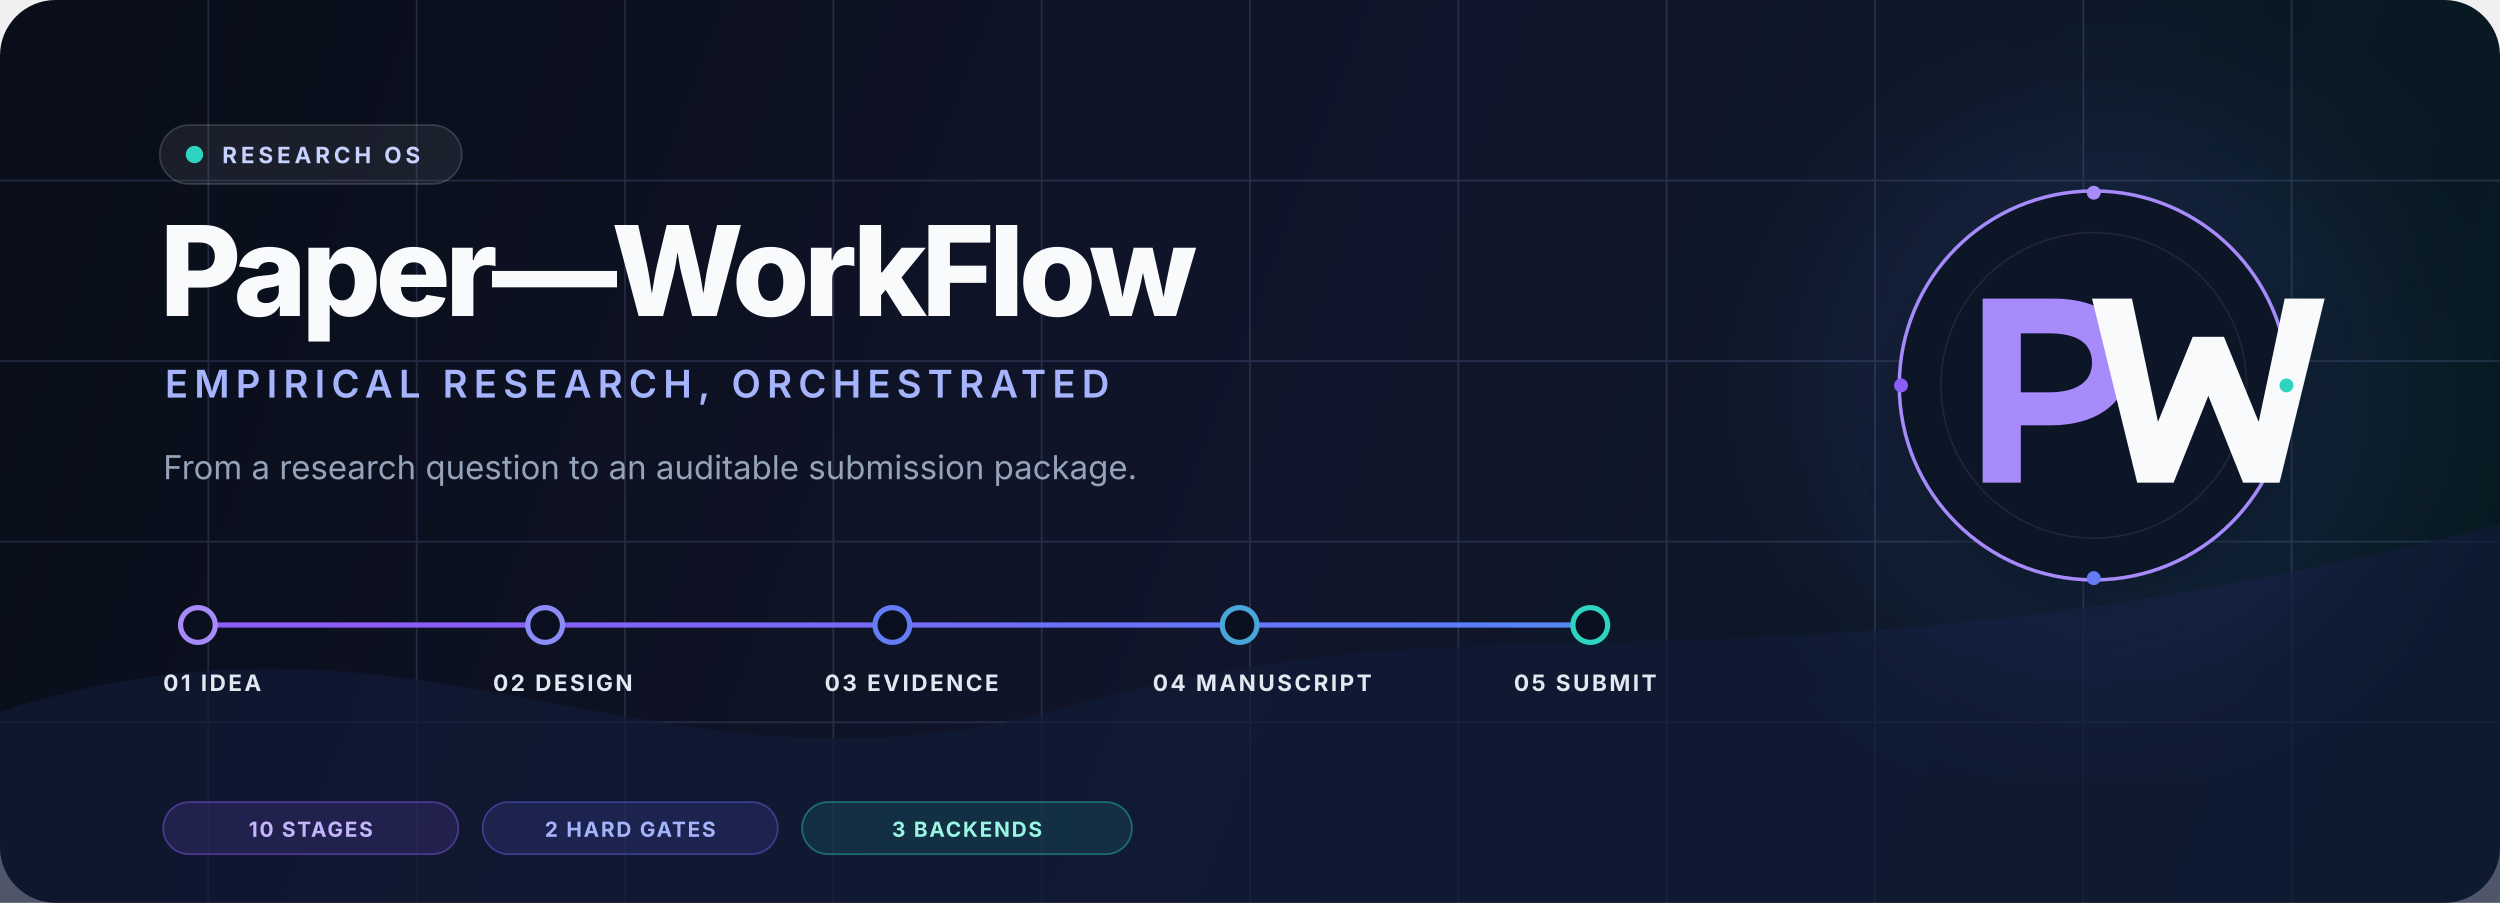
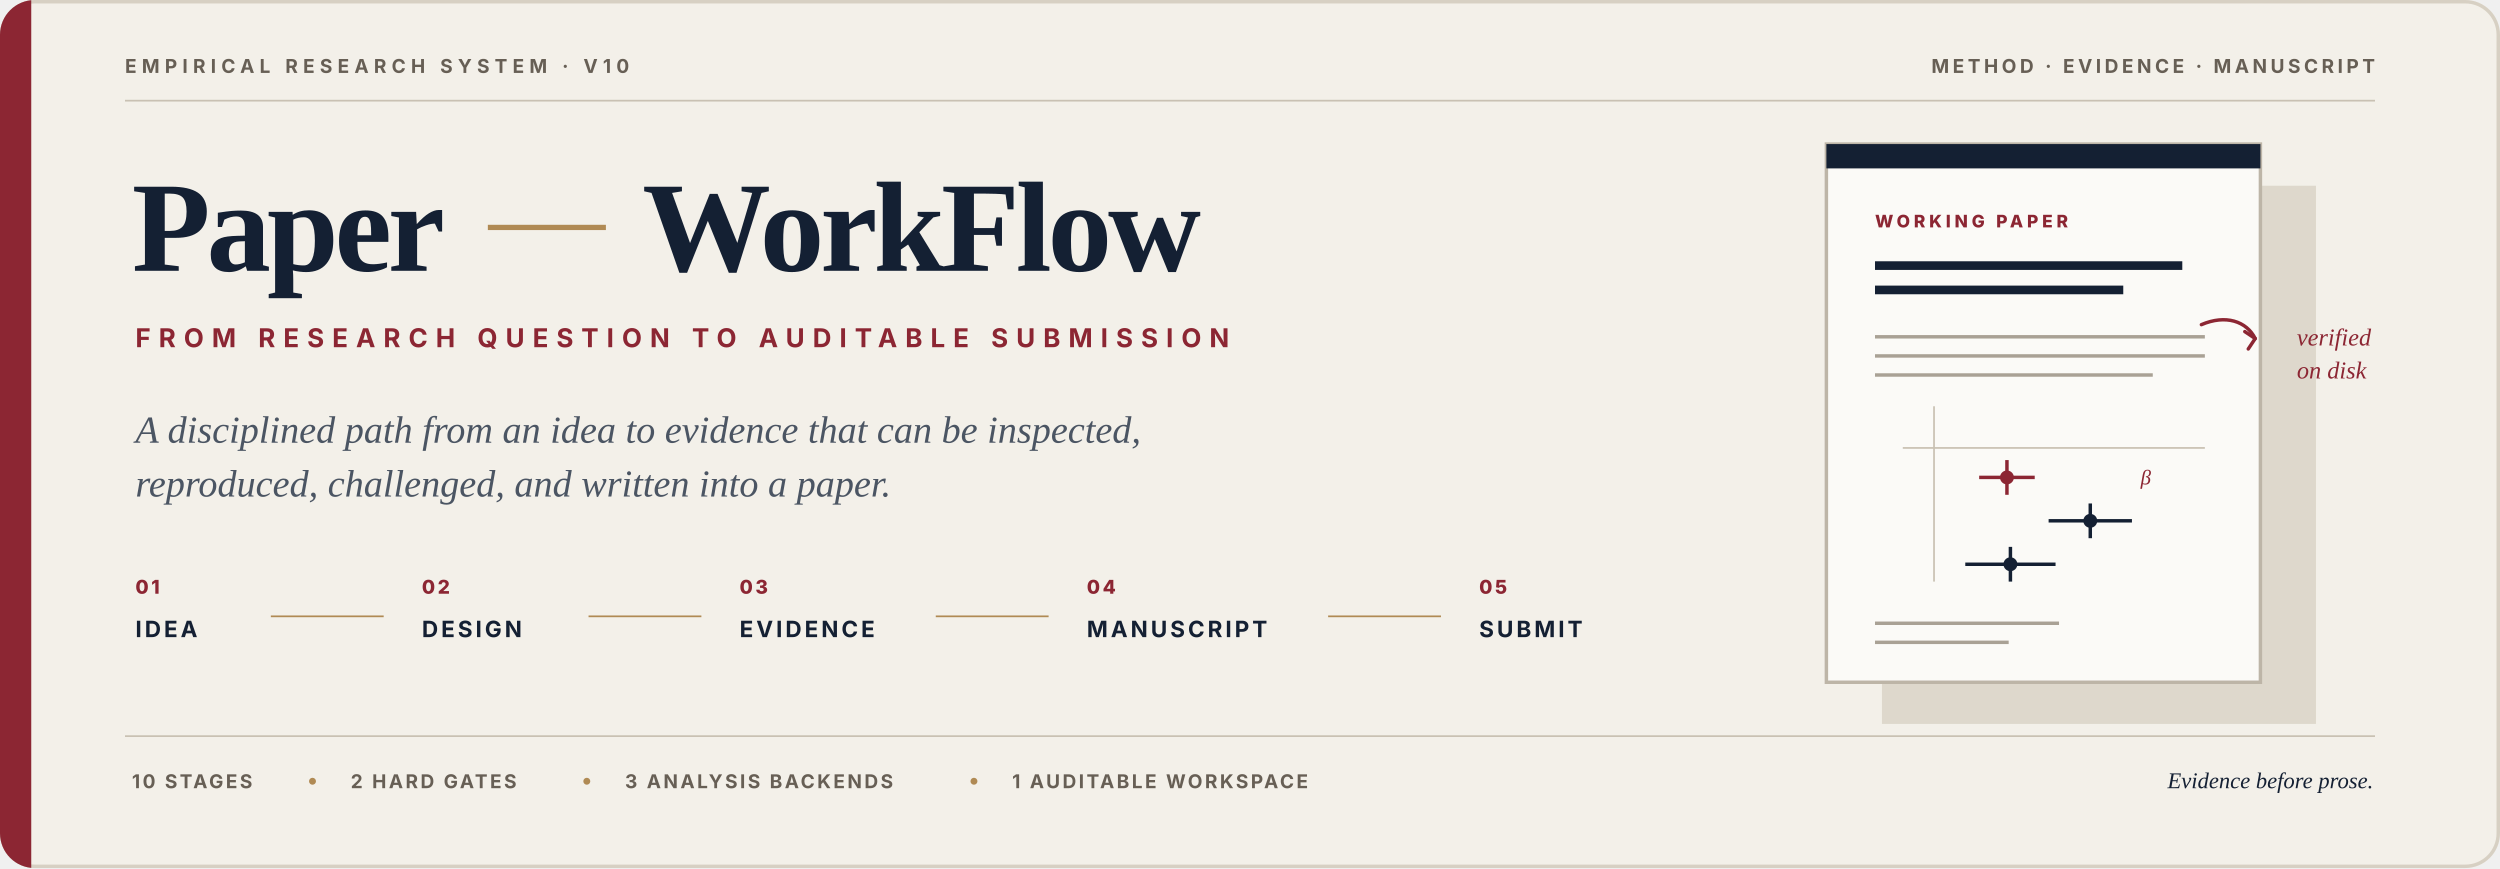
- <svg xmlns="http://www.w3.org/2000/svg" width="1440" height="520" viewBox="0 0 1440 520" fill="none" role="img" aria-labelledby="title desc">
+ <svg xmlns="http://www.w3.org/2000/svg" width="1440" height="500" viewBox="0 0 1440 500" fill="none" role="img" aria-labelledby="title desc">
  <defs>
-     <linearGradient id="bg" x1="80" y1="20" x2="1360" y2="500" gradientUnits="userSpaceOnUse">
-       <stop stop-color="#090E1A" />
-       <stop offset="0.52" stop-color="#11152B" />
-       <stop offset="1" stop-color="#071A22" />
-     </linearGradient>
-     <linearGradient id="line" x1="128" y1="0" x2="1308" y2="0" gradientUnits="userSpaceOnUse">
-       <stop stop-color="#8B5CF6" />
-       <stop offset="0.52" stop-color="#5B7CFA" />
-       <stop offset="1" stop-color="#2DD4BF" />
-     </linearGradient>
-     <linearGradient id="mark" x1="1100" y1="105" x2="1322" y2="336" gradientUnits="userSpaceOnUse">
-       <stop stop-color="#A78BFA" />
-       <stop offset="0.5" stop-color="#6366F1" />
-       <stop offset="1" stop-color="#2DD4BF" />
-     </linearGradient>
-     <radialGradient id="glow" cx="0" cy="0" r="1" gradientTransform="translate(1210 224) rotate(90) scale(205)" gradientUnits="userSpaceOnUse">
-       <stop stop-color="#5B7CFA" stop-opacity="0.25" />
-       <stop offset="1" stop-color="#5B7CFA" stop-opacity="0" />
-     </radialGradient>
-     <filter id="blur" x="986" y="0" width="448" height="448" filterUnits="userSpaceOnUse" color-interpolation-filters="sRGB">
-       <feGaussianBlur stdDeviation="42" />
-     </filter>
-     <filter id="shadow" x="-20%" y="-20%" width="140%" height="140%">
-       <feDropShadow dx="0" dy="12" stdDeviation="18" flood-color="#000" flood-opacity="0.3" />
-     </filter>
+     <clipPath id="frame">
+       <rect width="1440" height="500" rx="20" />
+     </clipPath>
+     <style>
+       .sans { font-family: Inter, ui-sans-serif, system-ui, -apple-system, BlinkMacSystemFont, "Segoe UI", sans-serif; }
+       .serif { font-family: Georgia, "Times New Roman", serif; }
+     </style>
  </defs>
-   <rect width="1440" height="520" rx="32" fill="url(#bg)" />
-   <g opacity="0.16">
-     <path d="M0 104H1440M0 208H1440M0 312H1440M0 416H1440" stroke="#A5B4FC" />
-     <path d="M120 0V520M240 0V520M360 0V520M480 0V520M600 0V520M720 0V520M840 0V520M960 0V520M1080 0V520M1200 0V520M1320 0V520" stroke="#A5B4FC" />
-   </g>
-   <path d="M0 410C248 330 379 475 620 406C866 336 1008 412 1440 302V520H0V410Z" fill="#111B36" fill-opacity="0.72" />
-   <circle cx="1210" cy="224" r="182" fill="url(#glow)" filter="url(#blur)" />
-   <g font-family="Inter, ui-sans-serif, system-ui, -apple-system, BlinkMacSystemFont, Segoe UI, sans-serif">
-     <g transform="translate(92 72)">
-       <rect width="174" height="34" rx="17" fill="#FFFFFF" fill-opacity="0.07" stroke="#FFFFFF" stroke-opacity="0.16" />
-       <circle cx="20" cy="17" r="5" fill="#2DD4BF" />
-       <text x="36" y="22" fill="#C7D2FE" font-size="13" font-weight="700" letter-spacing="2.2">RESEARCH OS</text>
-     </g>
-     <text x="92" y="182" fill="#F8FAFC" font-size="72" font-weight="760" letter-spacing="-3.2">Paper—WorkFlow</text>
-     <text x="95" y="229" fill="#A5B4FC" font-size="22" font-weight="600" letter-spacing="3.6">EMPIRICAL RESEARCH, ORCHESTRATED</text>
-     <text x="94" y="276" fill="#94A3B8" font-size="19">From a research question to an auditable submission package.</text>
-     <g transform="translate(94 340)">
-       <path d="M20 20H822" stroke="url(#line)" stroke-width="3" />
-       <g fill="#0B1020" stroke-width="3">
-         <circle cx="20" cy="20" r="10" stroke="#A78BFA" />
-         <circle cx="220" cy="20" r="10" stroke="#8B8CF8" />
-         <circle cx="420" cy="20" r="10" stroke="#647CF5" />
-         <circle cx="620" cy="20" r="10" stroke="#48A6D8" />
-         <circle cx="822" cy="20" r="10" stroke="#2DD4BF" />
+   <g clip-path="url(#frame)">
+     <rect width="1440" height="500" fill="#F3F0E9" />
+     <rect x="1" y="1" width="1438" height="498" rx="19" stroke="#D7D0C3" stroke-width="2" />
+     <rect width="18" height="500" fill="#8C2633" />
+     <path d="M72 58H1368" stroke="#C9C1B3" />
+     <path d="M72 424H1368" stroke="#C9C1B3" />
+     <text x="72" y="42" class="sans" fill="#675F55" font-size="11" font-weight="700" letter-spacing="3">EMPIRICAL RESEARCH SYSTEM · V10</text>
+     <text x="1368" y="42" class="sans" fill="#675F55" font-size="11" font-weight="700" letter-spacing="2" text-anchor="end">METHOD · EVIDENCE · MANUSCRIPT</text>
+     <text x="76" y="156" class="serif" fill="#142033" font-size="74" font-weight="700" letter-spacing="-2.2">Paper</text>
+     <line x1="281" y1="131" x2="349" y2="131" stroke="#B08A54" stroke-width="3" />
+     <text x="370" y="156" class="serif" fill="#142033" font-size="74" font-weight="700" letter-spacing="-2.2">WorkFlow</text>
+     <text x="78" y="200" class="sans" fill="#8C2633" font-size="15" font-weight="750" letter-spacing="4.6">FROM RESEARCH QUESTION TO AUDITABLE SUBMISSION</text>
+     <text x="78" y="255" class="serif" fill="#4B5563" font-size="22" font-style="italic">A disciplined path from an idea to evidence that can be inspected,</text>
+     <text x="78" y="286" class="serif" fill="#4B5563" font-size="22" font-style="italic">reproduced, challenged, and written into a paper.</text>
+     <g transform="translate(78 342)" class="sans">
+       <g>
+         <text x="0" y="0" fill="#8C2633" font-size="11" font-weight="800" letter-spacing="1.5">01</text>
+         <text x="0" y="25" fill="#142033" font-size="13" font-weight="750" letter-spacing="1.7">IDEA</text>
      </g>
-       <g fill="#E2E8F0" font-size="13" font-weight="700" letter-spacing="1.4">
-         <text x="0" y="58">01  IDEA</text>
-         <text x="190" y="58">02  DESIGN</text>
-         <text x="381" y="58">03  EVIDENCE</text>
-         <text x="570" y="58">04  MANUSCRIPT</text>
-         <text x="778" y="58">05  SUBMIT</text>
+       <line x1="78" y1="13" x2="143" y2="13" stroke="#B08A54" />
+       <g transform="translate(165 0)">
+         <text x="0" y="0" fill="#8C2633" font-size="11" font-weight="800" letter-spacing="1.5">02</text>
+         <text x="0" y="25" fill="#142033" font-size="13" font-weight="750" letter-spacing="1.7">DESIGN</text>
+       </g>
+       <line x1="261" y1="13" x2="326" y2="13" stroke="#B08A54" />
+       <g transform="translate(348 0)">
+         <text x="0" y="0" fill="#8C2633" font-size="11" font-weight="800" letter-spacing="1.5">03</text>
+         <text x="0" y="25" fill="#142033" font-size="13" font-weight="750" letter-spacing="1.7">EVIDENCE</text>
+       </g>
+       <line x1="461" y1="13" x2="526" y2="13" stroke="#B08A54" />
+       <g transform="translate(548 0)">
+         <text x="0" y="0" fill="#8C2633" font-size="11" font-weight="800" letter-spacing="1.5">04</text>
+         <text x="0" y="25" fill="#142033" font-size="13" font-weight="750" letter-spacing="1.7">MANUSCRIPT</text>
+       </g>
+       <line x1="687" y1="13" x2="752" y2="13" stroke="#B08A54" />
+       <g transform="translate(774 0)">
+         <text x="0" y="0" fill="#8C2633" font-size="11" font-weight="800" letter-spacing="1.5">05</text>
+         <text x="0" y="25" fill="#142033" font-size="13" font-weight="750" letter-spacing="1.7">SUBMIT</text>
      </g>
    </g>
-     <g transform="translate(1080 96)" filter="url(#shadow)">
-       <circle cx="126" cy="126" r="112" fill="#0D1328" stroke="url(#mark)" stroke-width="2" />
-       <circle cx="126" cy="126" r="88" stroke="#FFFFFF" stroke-opacity="0.08" />
-       <path d="M62 76H103C130 76 147 89 147 111C147 135 129 149 101 149H84V182H62V76ZM84 96V130H100C116 130 125 124 125 113C125 102 117 96 100 96H84Z" fill="url(#mark)" />
-       <path d="M153 76H176L191 147L211 98H229L249 147L264 76H287L261 182H240L220 132L200 182H179L153 76Z" fill="#F8FAFC" transform="translate(-28 0)" />
-       <circle cx="126" cy="15" r="4" fill="#A78BFA" />
-       <circle cx="237" cy="126" r="4" fill="#2DD4BF" />
-       <circle cx="126" cy="237" r="4" fill="#647CF5" />
-       <circle cx="15" cy="126" r="4" fill="#8B5CF6" />
+     <g transform="translate(1052 83)">
+       <rect x="32" y="24" width="250" height="310" fill="#DED8CC" />
+       <rect x="0" y="0" width="250" height="310" fill="#FBFAF7" stroke="#BDB5A7" stroke-width="2" />
+       <path d="M0 0H250V14H0Z" fill="#142033" />
+       <text x="28" y="48" class="sans" fill="#8C2633" font-size="10" font-weight="800" letter-spacing="2.2">WORKING PAPER</text>
+       <path d="M28 70H205" stroke="#142033" stroke-width="5" />
+       <path d="M28 84H171" stroke="#142033" stroke-width="5" />
+       <path d="M28 111H218M28 122H218M28 133H188" stroke="#A9A195" stroke-width="2" />
+       <path d="M44 175H218M62 151V252" stroke="#C9C1B3" />
+       <path d="M88 192H120M104 182V202" stroke="#8C2633" stroke-width="2" />
+       <circle cx="104" cy="192" r="4" fill="#8C2633" />
+       <path d="M128 217H176M152 207V227" stroke="#142033" stroke-width="2" />
+       <circle cx="152" cy="217" r="4" fill="#142033" />
+       <path d="M80 242H132M106 232V252" stroke="#142033" stroke-width="2" />
+       <circle cx="106" cy="242" r="4" fill="#142033" />
+       <text x="181" y="196" class="serif" fill="#8C2633" font-size="12" font-style="italic">β</text>
+       <path d="M28 276H134" stroke="#A9A195" stroke-width="2" />
+       <path d="M28 287H105" stroke="#A9A195" stroke-width="2" />
+       <path d="M216 104C230 98 242 102 247 112" stroke="#8C2633" stroke-width="2" stroke-linecap="round" />
+       <path d="M247 112L241 108M247 112L243 118" stroke="#8C2633" stroke-width="2" stroke-linecap="round" />
+       <text x="271" y="116" class="serif" fill="#8C2633" font-size="14" font-style="italic">verified</text>
+       <text x="271" y="135" class="serif" fill="#8C2633" font-size="14" font-style="italic">on disk</text>
    </g>
-   </g>
-   <g transform="translate(94 462)" font-family="Inter, ui-sans-serif, system-ui, sans-serif">
-     <rect width="170" height="30" rx="15" fill="#8B5CF6" fill-opacity="0.15" stroke="#8B5CF6" stroke-opacity="0.45" />
-     <text x="85" y="20" text-anchor="middle" fill="#C4B5FD" font-size="12" font-weight="700" letter-spacing="1">10 STAGES</text>
-     <rect x="184" width="170" height="30" rx="15" fill="#6366F1" fill-opacity="0.15" stroke="#6366F1" stroke-opacity="0.45" />
-     <text x="269" y="20" text-anchor="middle" fill="#A5B4FC" font-size="12" font-weight="700" letter-spacing="1">2 HARD GATES</text>
-     <rect x="368" width="190" height="30" rx="15" fill="#2DD4BF" fill-opacity="0.12" stroke="#2DD4BF" stroke-opacity="0.42" />
-     <text x="463" y="20" text-anchor="middle" fill="#99F6E4" font-size="12" font-weight="700" letter-spacing="1">3 BACKENDS</text>
+     <g transform="translate(76 454)" class="sans" fill="#675F55" font-size="11" font-weight="700" letter-spacing="1.4">
+       <text x="0" y="0">10 STAGES</text>
+       <circle cx="104" cy="-4" r="2" fill="#B08A54" />
+       <text x="126" y="0">2 HARD GATES</text>
+       <circle cx="262" cy="-4" r="2" fill="#B08A54" />
+       <text x="284" y="0">3 ANALYSIS BACKENDS</text>
+       <circle cx="485" cy="-4" r="2" fill="#B08A54" />
+       <text x="507" y="0">1 AUDITABLE WORKSPACE</text>
+     </g>
+     <text x="1367" y="454" class="serif" fill="#142033" font-size="13" font-style="italic" text-anchor="end">Evidence before prose.</text>
  </g>
</svg>
